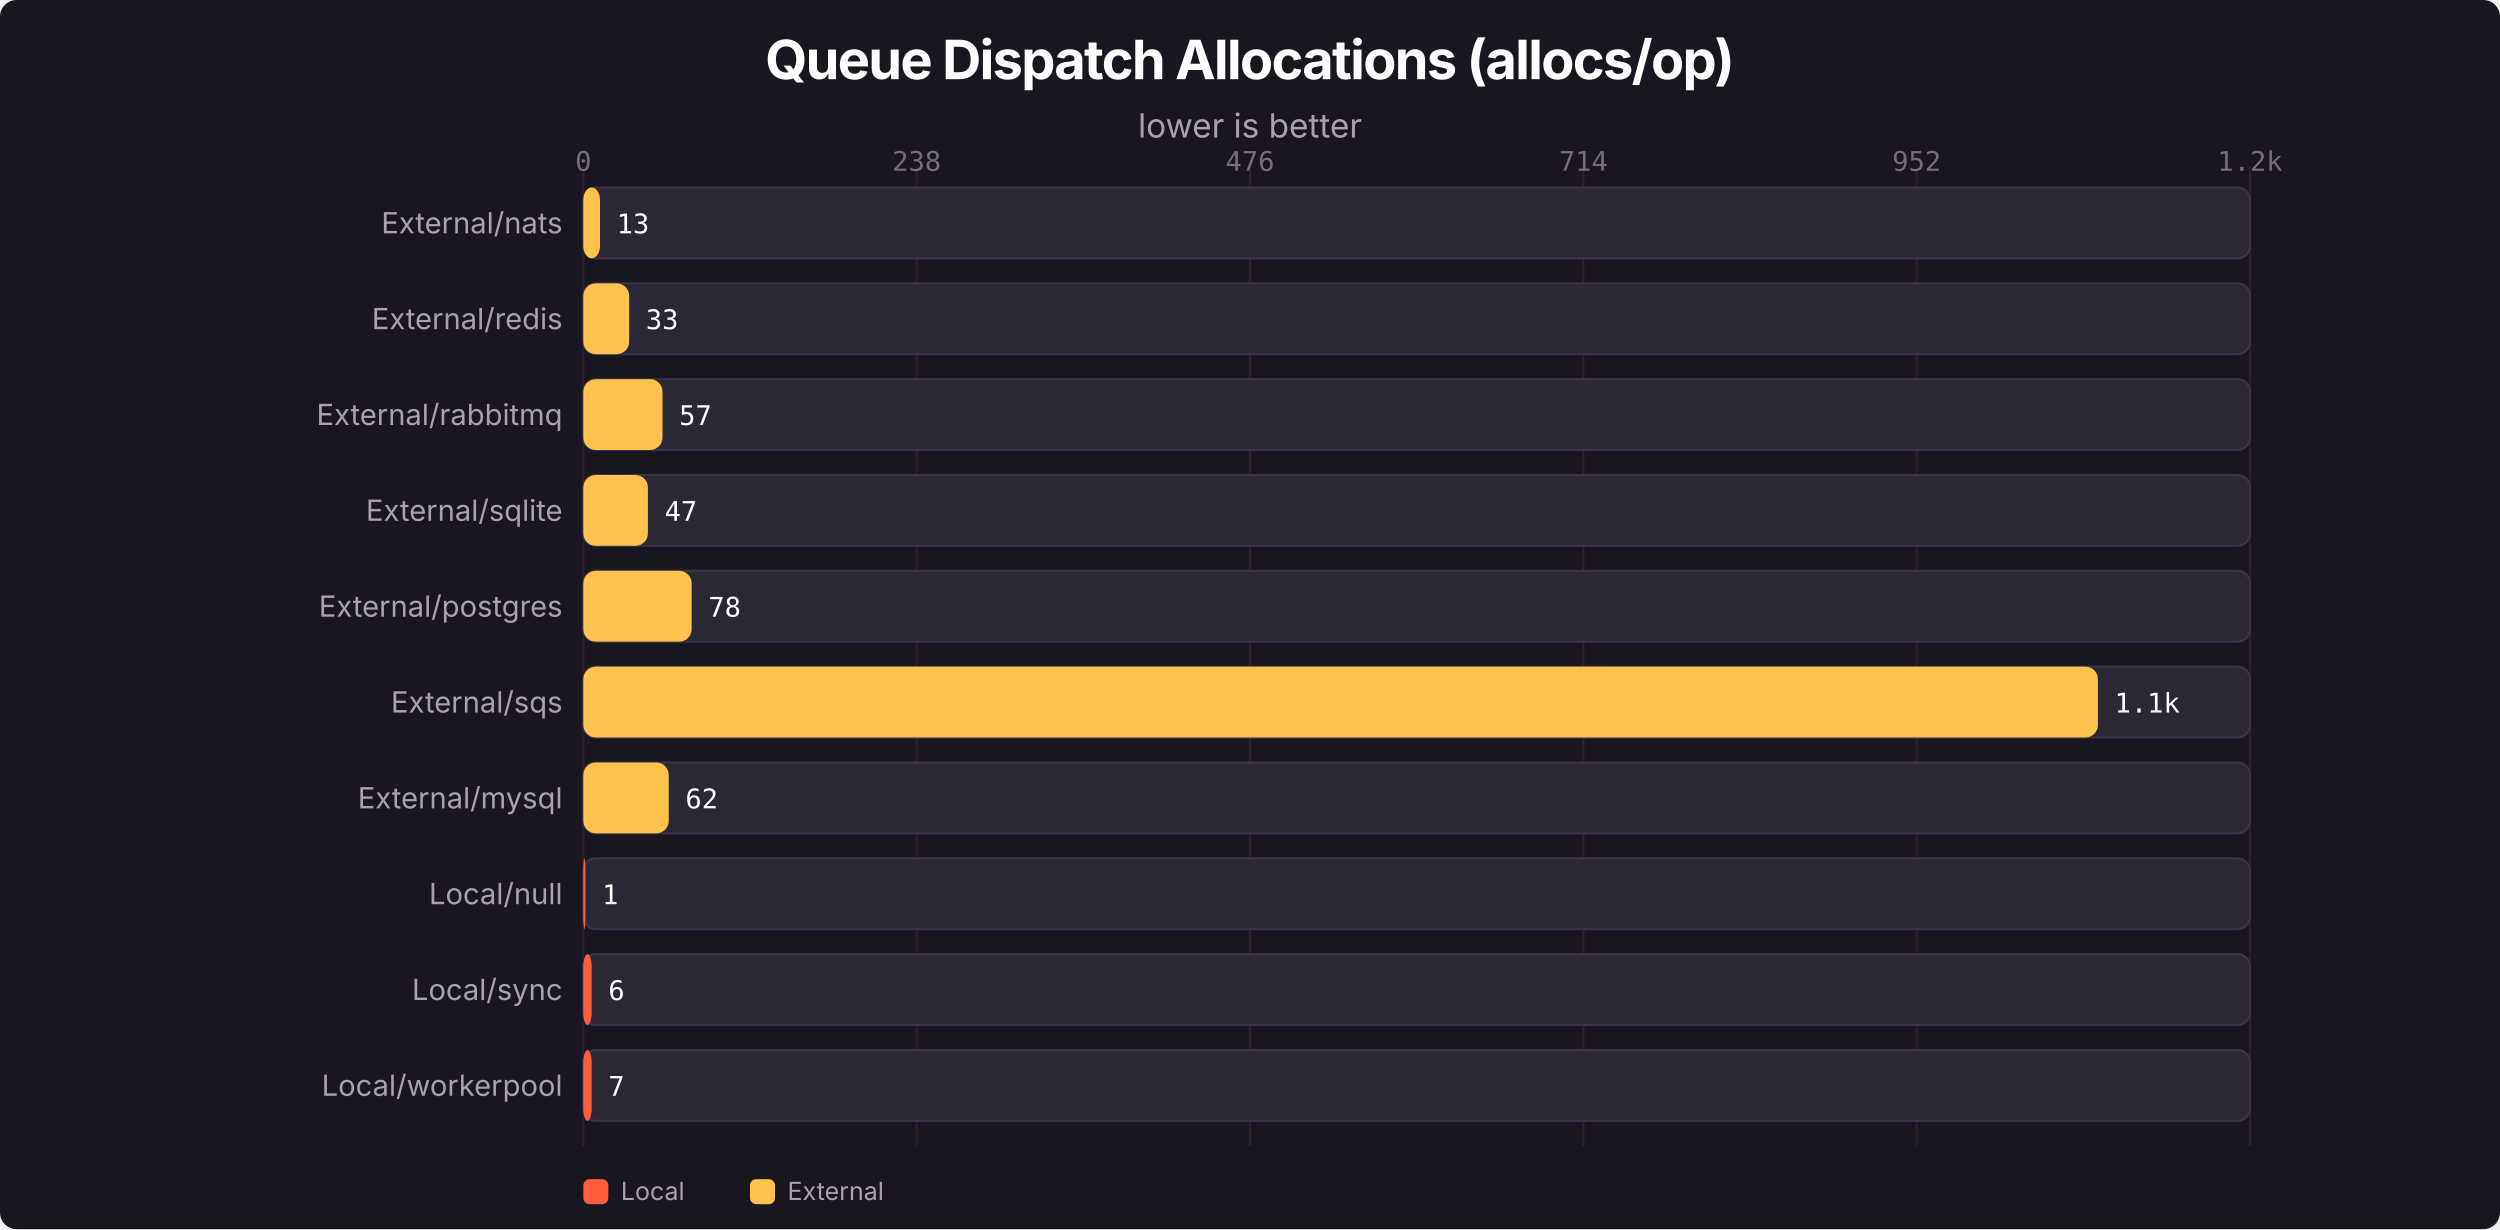
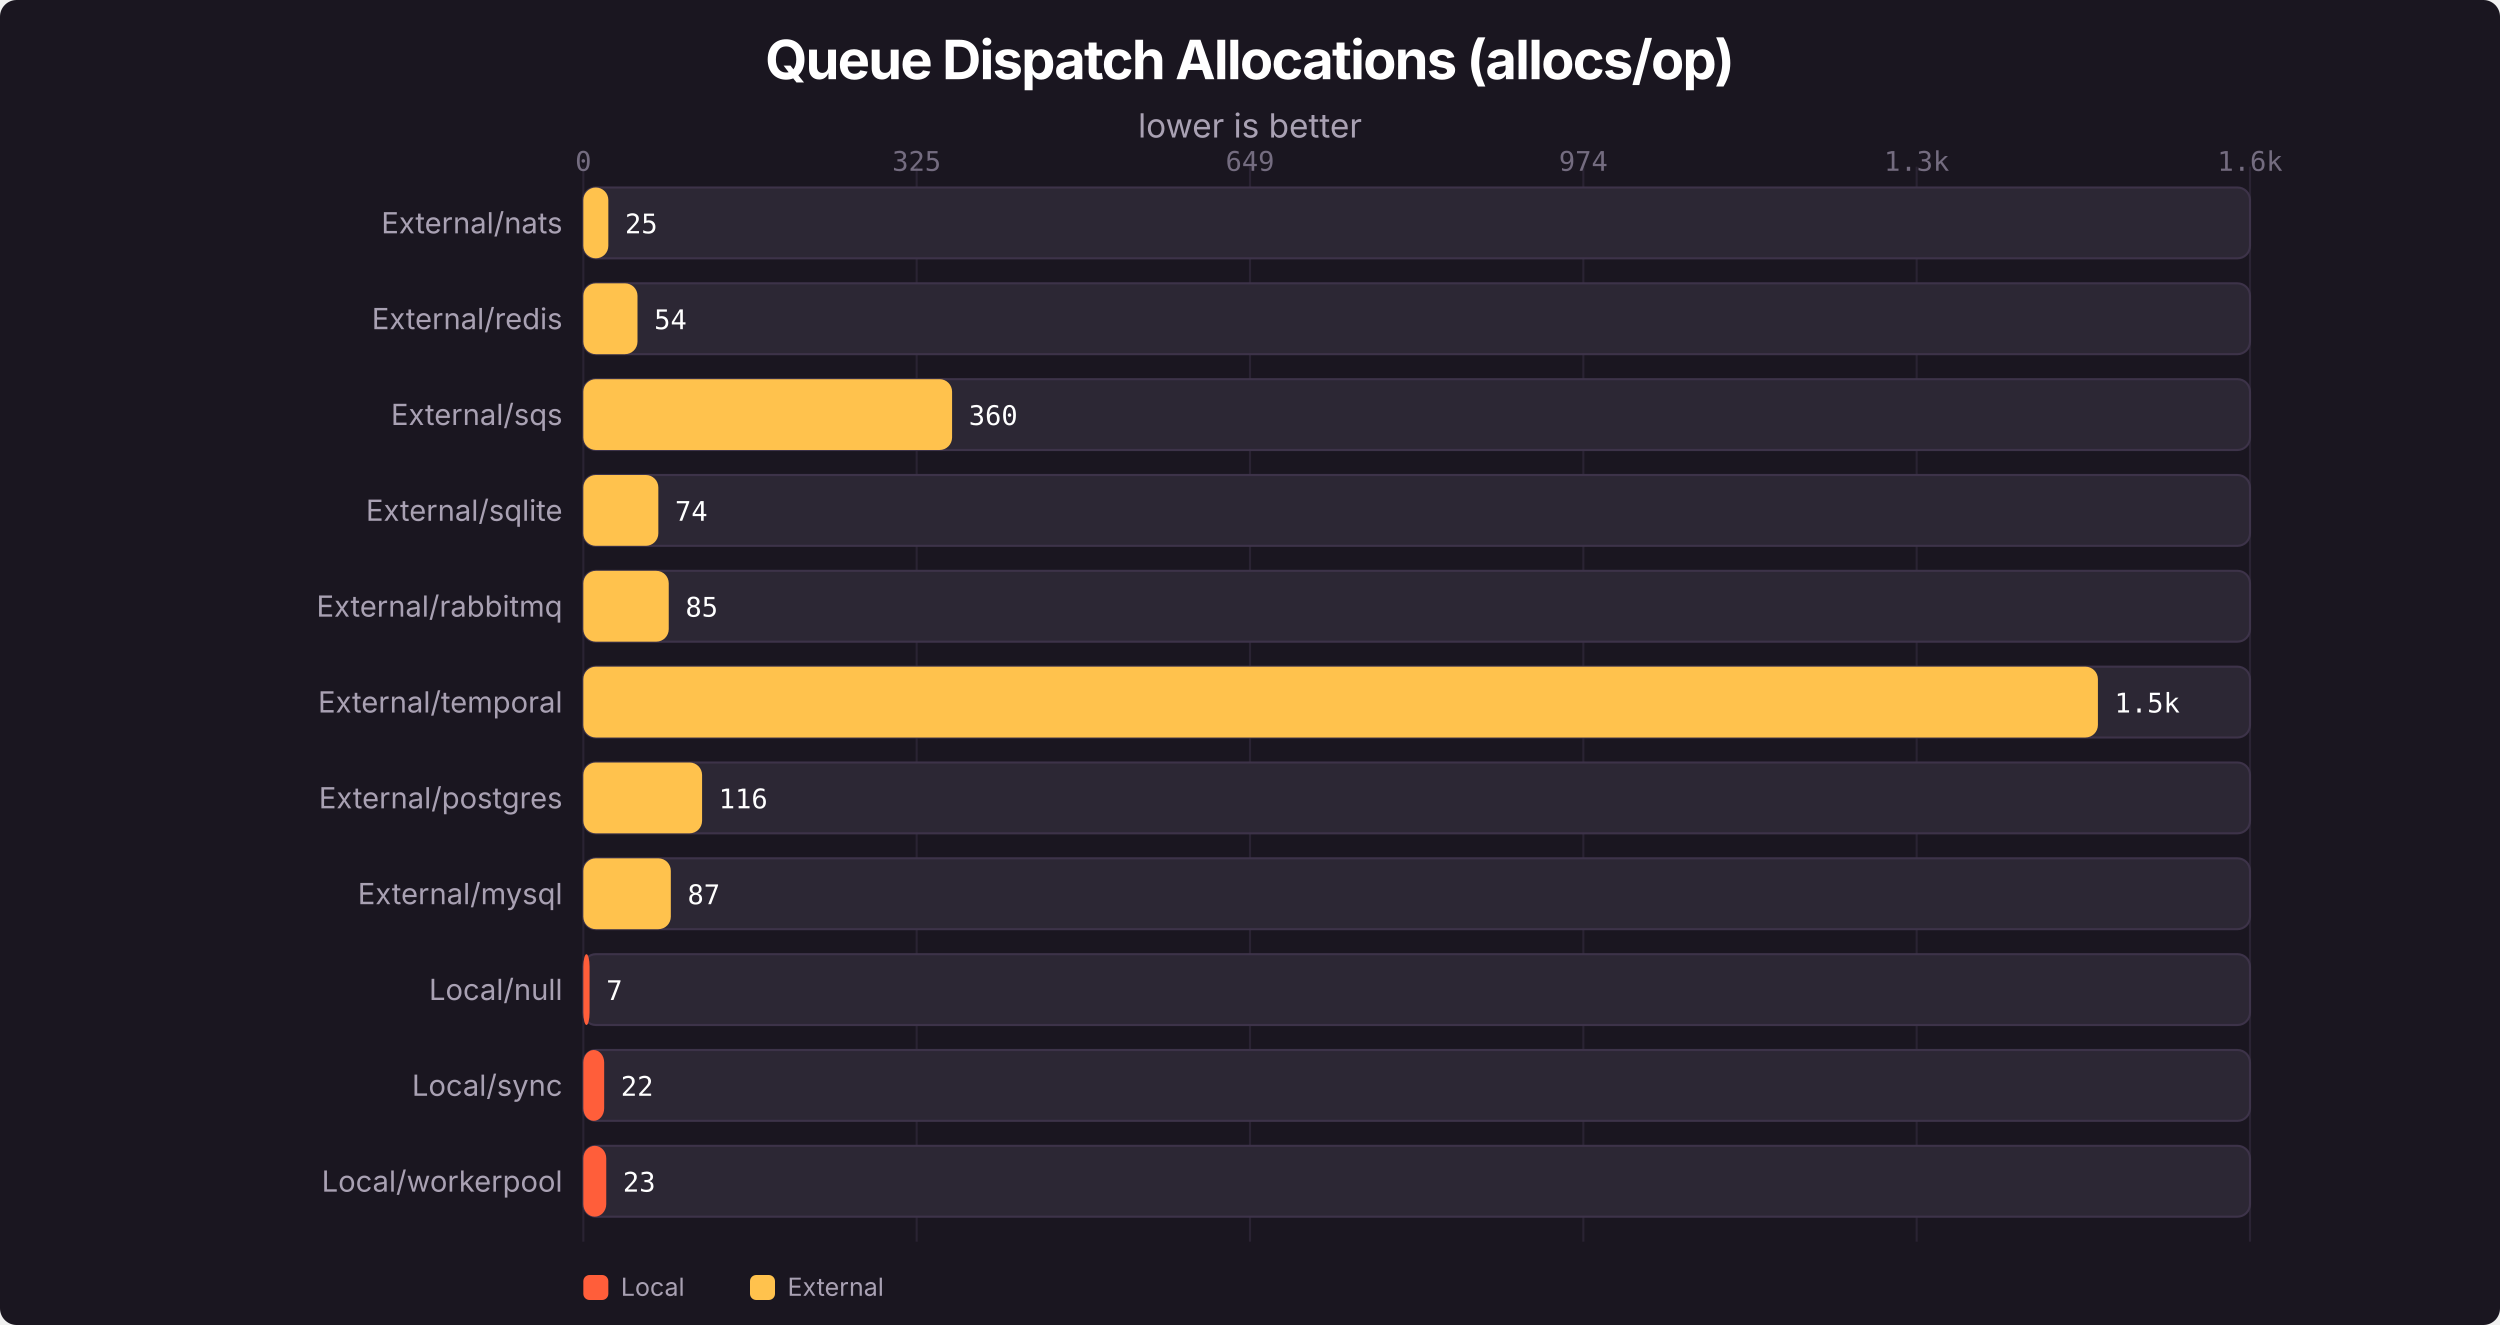
- <svg xmlns="http://www.w3.org/2000/svg" width="1200" height="590" viewBox="0 0 1200 590">
+ <svg xmlns="http://www.w3.org/2000/svg" width="1200" height="636" viewBox="0 0 1200 636">
  <rect width="100%" height="100%" rx="8" fill="#1A1620" />
  <text x="600" y="38" text-anchor="middle" fill="#FFFFFF" font-size="26" font-weight="700" letter-spacing="-0.8" font-family="Space Grotesk, Inter, system-ui, sans-serif">Queue Dispatch Allocations (allocs/op)</text>
  <text x="600" y="66" text-anchor="middle" fill="#A9A1B3" font-size="16" font-family="Inter, system-ui, sans-serif">lower is better</text>
-   <line x1="280" y1="80" x2="280" y2="550" stroke="#2A2333" stroke-width="1" />
+   <line x1="280" y1="80" x2="280" y2="596" stroke="#2A2333" stroke-width="1" />
  <text x="280" y="82" text-anchor="middle" fill="#746C80" font-size="13" font-family="JetBrains Mono, ui-monospace, monospace">0</text>
-   <line x1="440" y1="80" x2="440" y2="550" stroke="#2A2333" stroke-width="1" />
-   <text x="440" y="82" text-anchor="middle" fill="#746C80" font-size="13" font-family="JetBrains Mono, ui-monospace, monospace">238</text>
-   <line x1="600" y1="80" x2="600" y2="550" stroke="#2A2333" stroke-width="1" />
-   <text x="600" y="82" text-anchor="middle" fill="#746C80" font-size="13" font-family="JetBrains Mono, ui-monospace, monospace">476</text>
-   <line x1="760" y1="80" x2="760" y2="550" stroke="#2A2333" stroke-width="1" />
-   <text x="760" y="82" text-anchor="middle" fill="#746C80" font-size="13" font-family="JetBrains Mono, ui-monospace, monospace">714</text>
-   <line x1="920" y1="80" x2="920" y2="550" stroke="#2A2333" stroke-width="1" />
-   <text x="920" y="82" text-anchor="middle" fill="#746C80" font-size="13" font-family="JetBrains Mono, ui-monospace, monospace">952</text>
-   <line x1="1080" y1="80" x2="1080" y2="550" stroke="#2A2333" stroke-width="1" />
-   <text x="1080" y="82" text-anchor="middle" fill="#746C80" font-size="13" font-family="JetBrains Mono, ui-monospace, monospace">1.2k</text>
+   <line x1="440" y1="80" x2="440" y2="596" stroke="#2A2333" stroke-width="1" />
+   <text x="440" y="82" text-anchor="middle" fill="#746C80" font-size="13" font-family="JetBrains Mono, ui-monospace, monospace">325</text>
+   <line x1="600" y1="80" x2="600" y2="596" stroke="#2A2333" stroke-width="1" />
+   <text x="600" y="82" text-anchor="middle" fill="#746C80" font-size="13" font-family="JetBrains Mono, ui-monospace, monospace">649</text>
+   <line x1="760" y1="80" x2="760" y2="596" stroke="#2A2333" stroke-width="1" />
+   <text x="760" y="82" text-anchor="middle" fill="#746C80" font-size="13" font-family="JetBrains Mono, ui-monospace, monospace">974</text>
+   <line x1="920" y1="80" x2="920" y2="596" stroke="#2A2333" stroke-width="1" />
+   <text x="920" y="82" text-anchor="middle" fill="#746C80" font-size="13" font-family="JetBrains Mono, ui-monospace, monospace">1.3k</text>
+   <line x1="1080" y1="80" x2="1080" y2="596" stroke="#2A2333" stroke-width="1" />
+   <text x="1080" y="82" text-anchor="middle" fill="#746C80" font-size="13" font-family="JetBrains Mono, ui-monospace, monospace">1.6k</text>
  <rect x="280" y="90" width="800" height="34" rx="6" fill="#2C2734" stroke="#3D3349" />
-   <rect x="280" y="90" width="8" height="34" rx="6" fill="#FFC24D" />
+   <rect x="280" y="90" width="12" height="34" rx="6" fill="#FFC24D" />
  <text x="270" y="112" text-anchor="end" fill="#A9A1B3" font-size="14" font-family="Inter, system-ui, sans-serif">External/nats</text>
-   <text x="296" y="112" text-anchor="start" fill="#FFFFFF" font-size="13" font-family="JetBrains Mono, ui-monospace, monospace">13</text>
+   <text x="300" y="112" text-anchor="start" fill="#FFFFFF" font-size="13" font-family="JetBrains Mono, ui-monospace, monospace">25</text>
  <rect x="280" y="136" width="800" height="34" rx="6" fill="#2C2734" stroke="#3D3349" />
-   <rect x="280" y="136" width="22" height="34" rx="6" fill="#FFC24D" />
+   <rect x="280" y="136" width="26" height="34" rx="6" fill="#FFC24D" />
  <text x="270" y="158" text-anchor="end" fill="#A9A1B3" font-size="14" font-family="Inter, system-ui, sans-serif">External/redis</text>
-   <text x="310" y="158" text-anchor="start" fill="#FFFFFF" font-size="13" font-family="JetBrains Mono, ui-monospace, monospace">33</text>
+   <text x="314" y="158" text-anchor="start" fill="#FFFFFF" font-size="13" font-family="JetBrains Mono, ui-monospace, monospace">54</text>
  <rect x="280" y="182" width="800" height="34" rx="6" fill="#2C2734" stroke="#3D3349" />
-   <rect x="280" y="182" width="38" height="34" rx="6" fill="#FFC24D" />
-   <text x="270" y="204" text-anchor="end" fill="#A9A1B3" font-size="14" font-family="Inter, system-ui, sans-serif">External/rabbitmq</text>
-   <text x="326" y="204" text-anchor="start" fill="#FFFFFF" font-size="13" font-family="JetBrains Mono, ui-monospace, monospace">57</text>
+   <rect x="280" y="182" width="177" height="34" rx="6" fill="#FFC24D" />
+   <text x="270" y="204" text-anchor="end" fill="#A9A1B3" font-size="14" font-family="Inter, system-ui, sans-serif">External/sqs</text>
+   <text x="465" y="204" text-anchor="start" fill="#FFFFFF" font-size="13" font-family="JetBrains Mono, ui-monospace, monospace">360</text>
  <rect x="280" y="228" width="800" height="34" rx="6" fill="#2C2734" stroke="#3D3349" />
-   <rect x="280" y="228" width="31" height="34" rx="6" fill="#FFC24D" />
+   <rect x="280" y="228" width="36" height="34" rx="6" fill="#FFC24D" />
  <text x="270" y="250" text-anchor="end" fill="#A9A1B3" font-size="14" font-family="Inter, system-ui, sans-serif">External/sqlite</text>
-   <text x="319" y="250" text-anchor="start" fill="#FFFFFF" font-size="13" font-family="JetBrains Mono, ui-monospace, monospace">47</text>
+   <text x="324" y="250" text-anchor="start" fill="#FFFFFF" font-size="13" font-family="JetBrains Mono, ui-monospace, monospace">74</text>
  <rect x="280" y="274" width="800" height="34" rx="6" fill="#2C2734" stroke="#3D3349" />
-   <rect x="280" y="274" width="52" height="34" rx="6" fill="#FFC24D" />
-   <text x="270" y="296" text-anchor="end" fill="#A9A1B3" font-size="14" font-family="Inter, system-ui, sans-serif">External/postgres</text>
-   <text x="340" y="296" text-anchor="start" fill="#FFFFFF" font-size="13" font-family="JetBrains Mono, ui-monospace, monospace">78</text>
+   <rect x="280" y="274" width="41" height="34" rx="6" fill="#FFC24D" />
+   <text x="270" y="296" text-anchor="end" fill="#A9A1B3" font-size="14" font-family="Inter, system-ui, sans-serif">External/rabbitmq</text>
+   <text x="329" y="296" text-anchor="start" fill="#FFFFFF" font-size="13" font-family="JetBrains Mono, ui-monospace, monospace">85</text>
  <rect x="280" y="320" width="800" height="34" rx="6" fill="#2C2734" stroke="#3D3349" />
  <rect x="280" y="320" width="727" height="34" rx="6" fill="#FFC24D" />
-   <text x="270" y="342" text-anchor="end" fill="#A9A1B3" font-size="14" font-family="Inter, system-ui, sans-serif">External/sqs</text>
-   <text x="1015" y="342" text-anchor="start" fill="#FFFFFF" font-size="13" font-family="JetBrains Mono, ui-monospace, monospace">1.1k</text>
+   <text x="270" y="342" text-anchor="end" fill="#A9A1B3" font-size="14" font-family="Inter, system-ui, sans-serif">External/temporal</text>
+   <text x="1015" y="342" text-anchor="start" fill="#FFFFFF" font-size="13" font-family="JetBrains Mono, ui-monospace, monospace">1.5k</text>
  <rect x="280" y="366" width="800" height="34" rx="6" fill="#2C2734" stroke="#3D3349" />
-   <rect x="280" y="366" width="41" height="34" rx="6" fill="#FFC24D" />
-   <text x="270" y="388" text-anchor="end" fill="#A9A1B3" font-size="14" font-family="Inter, system-ui, sans-serif">External/mysql</text>
-   <text x="329" y="388" text-anchor="start" fill="#FFFFFF" font-size="13" font-family="JetBrains Mono, ui-monospace, monospace">62</text>
+   <rect x="280" y="366" width="57" height="34" rx="6" fill="#FFC24D" />
+   <text x="270" y="388" text-anchor="end" fill="#A9A1B3" font-size="14" font-family="Inter, system-ui, sans-serif">External/postgres</text>
+   <text x="345" y="388" text-anchor="start" fill="#FFFFFF" font-size="13" font-family="JetBrains Mono, ui-monospace, monospace">116</text>
  <rect x="280" y="412" width="800" height="34" rx="6" fill="#2C2734" stroke="#3D3349" />
-   <rect x="280" y="412" width="1" height="34" rx="6" fill="#FF5E3A" />
-   <text x="270" y="434" text-anchor="end" fill="#A9A1B3" font-size="14" font-family="Inter, system-ui, sans-serif">Local/null</text>
-   <text x="289" y="434" text-anchor="start" fill="#FFFFFF" font-size="13" font-family="JetBrains Mono, ui-monospace, monospace">1</text>
+   <rect x="280" y="412" width="42" height="34" rx="6" fill="#FFC24D" />
+   <text x="270" y="434" text-anchor="end" fill="#A9A1B3" font-size="14" font-family="Inter, system-ui, sans-serif">External/mysql</text>
+   <text x="330" y="434" text-anchor="start" fill="#FFFFFF" font-size="13" font-family="JetBrains Mono, ui-monospace, monospace">87</text>
  <rect x="280" y="458" width="800" height="34" rx="6" fill="#2C2734" stroke="#3D3349" />
-   <rect x="280" y="458" width="4" height="34" rx="6" fill="#FF5E3A" />
-   <text x="270" y="480" text-anchor="end" fill="#A9A1B3" font-size="14" font-family="Inter, system-ui, sans-serif">Local/sync</text>
-   <text x="292" y="480" text-anchor="start" fill="#FFFFFF" font-size="13" font-family="JetBrains Mono, ui-monospace, monospace">6</text>
+   <rect x="280" y="458" width="3" height="34" rx="6" fill="#FF5E3A" />
+   <text x="270" y="480" text-anchor="end" fill="#A9A1B3" font-size="14" font-family="Inter, system-ui, sans-serif">Local/null</text>
+   <text x="291" y="480" text-anchor="start" fill="#FFFFFF" font-size="13" font-family="JetBrains Mono, ui-monospace, monospace">7</text>
  <rect x="280" y="504" width="800" height="34" rx="6" fill="#2C2734" stroke="#3D3349" />
-   <rect x="280" y="504" width="4" height="34" rx="6" fill="#FF5E3A" />
-   <text x="270" y="526" text-anchor="end" fill="#A9A1B3" font-size="14" font-family="Inter, system-ui, sans-serif">Local/workerpool</text>
-   <text x="292" y="526" text-anchor="start" fill="#FFFFFF" font-size="13" font-family="JetBrains Mono, ui-monospace, monospace">7</text>
-   <rect x="280" y="566" width="12" height="12" rx="3" fill="#FF5E3A" />
-   <text x="298" y="576" fill="#A9A1B3" font-size="12" font-family="Inter, system-ui, sans-serif">Local</text>
-   <rect x="360" y="566" width="12" height="12" rx="3" fill="#FFC24D" />
-   <text x="378" y="576" fill="#A9A1B3" font-size="12" font-family="Inter, system-ui, sans-serif">External</text>
+   <rect x="280" y="504" width="10" height="34" rx="6" fill="#FF5E3A" />
+   <text x="270" y="526" text-anchor="end" fill="#A9A1B3" font-size="14" font-family="Inter, system-ui, sans-serif">Local/sync</text>
+   <text x="298" y="526" text-anchor="start" fill="#FFFFFF" font-size="13" font-family="JetBrains Mono, ui-monospace, monospace">22</text>
+   <rect x="280" y="550" width="800" height="34" rx="6" fill="#2C2734" stroke="#3D3349" />
+   <rect x="280" y="550" width="11" height="34" rx="6" fill="#FF5E3A" />
+   <text x="270" y="572" text-anchor="end" fill="#A9A1B3" font-size="14" font-family="Inter, system-ui, sans-serif">Local/workerpool</text>
+   <text x="299" y="572" text-anchor="start" fill="#FFFFFF" font-size="13" font-family="JetBrains Mono, ui-monospace, monospace">23</text>
+   <rect x="280" y="612" width="12" height="12" rx="3" fill="#FF5E3A" />
+   <text x="298" y="622" fill="#A9A1B3" font-size="12" font-family="Inter, system-ui, sans-serif">Local</text>
+   <rect x="360" y="612" width="12" height="12" rx="3" fill="#FFC24D" />
+   <text x="378" y="622" fill="#A9A1B3" font-size="12" font-family="Inter, system-ui, sans-serif">External</text>
</svg>
